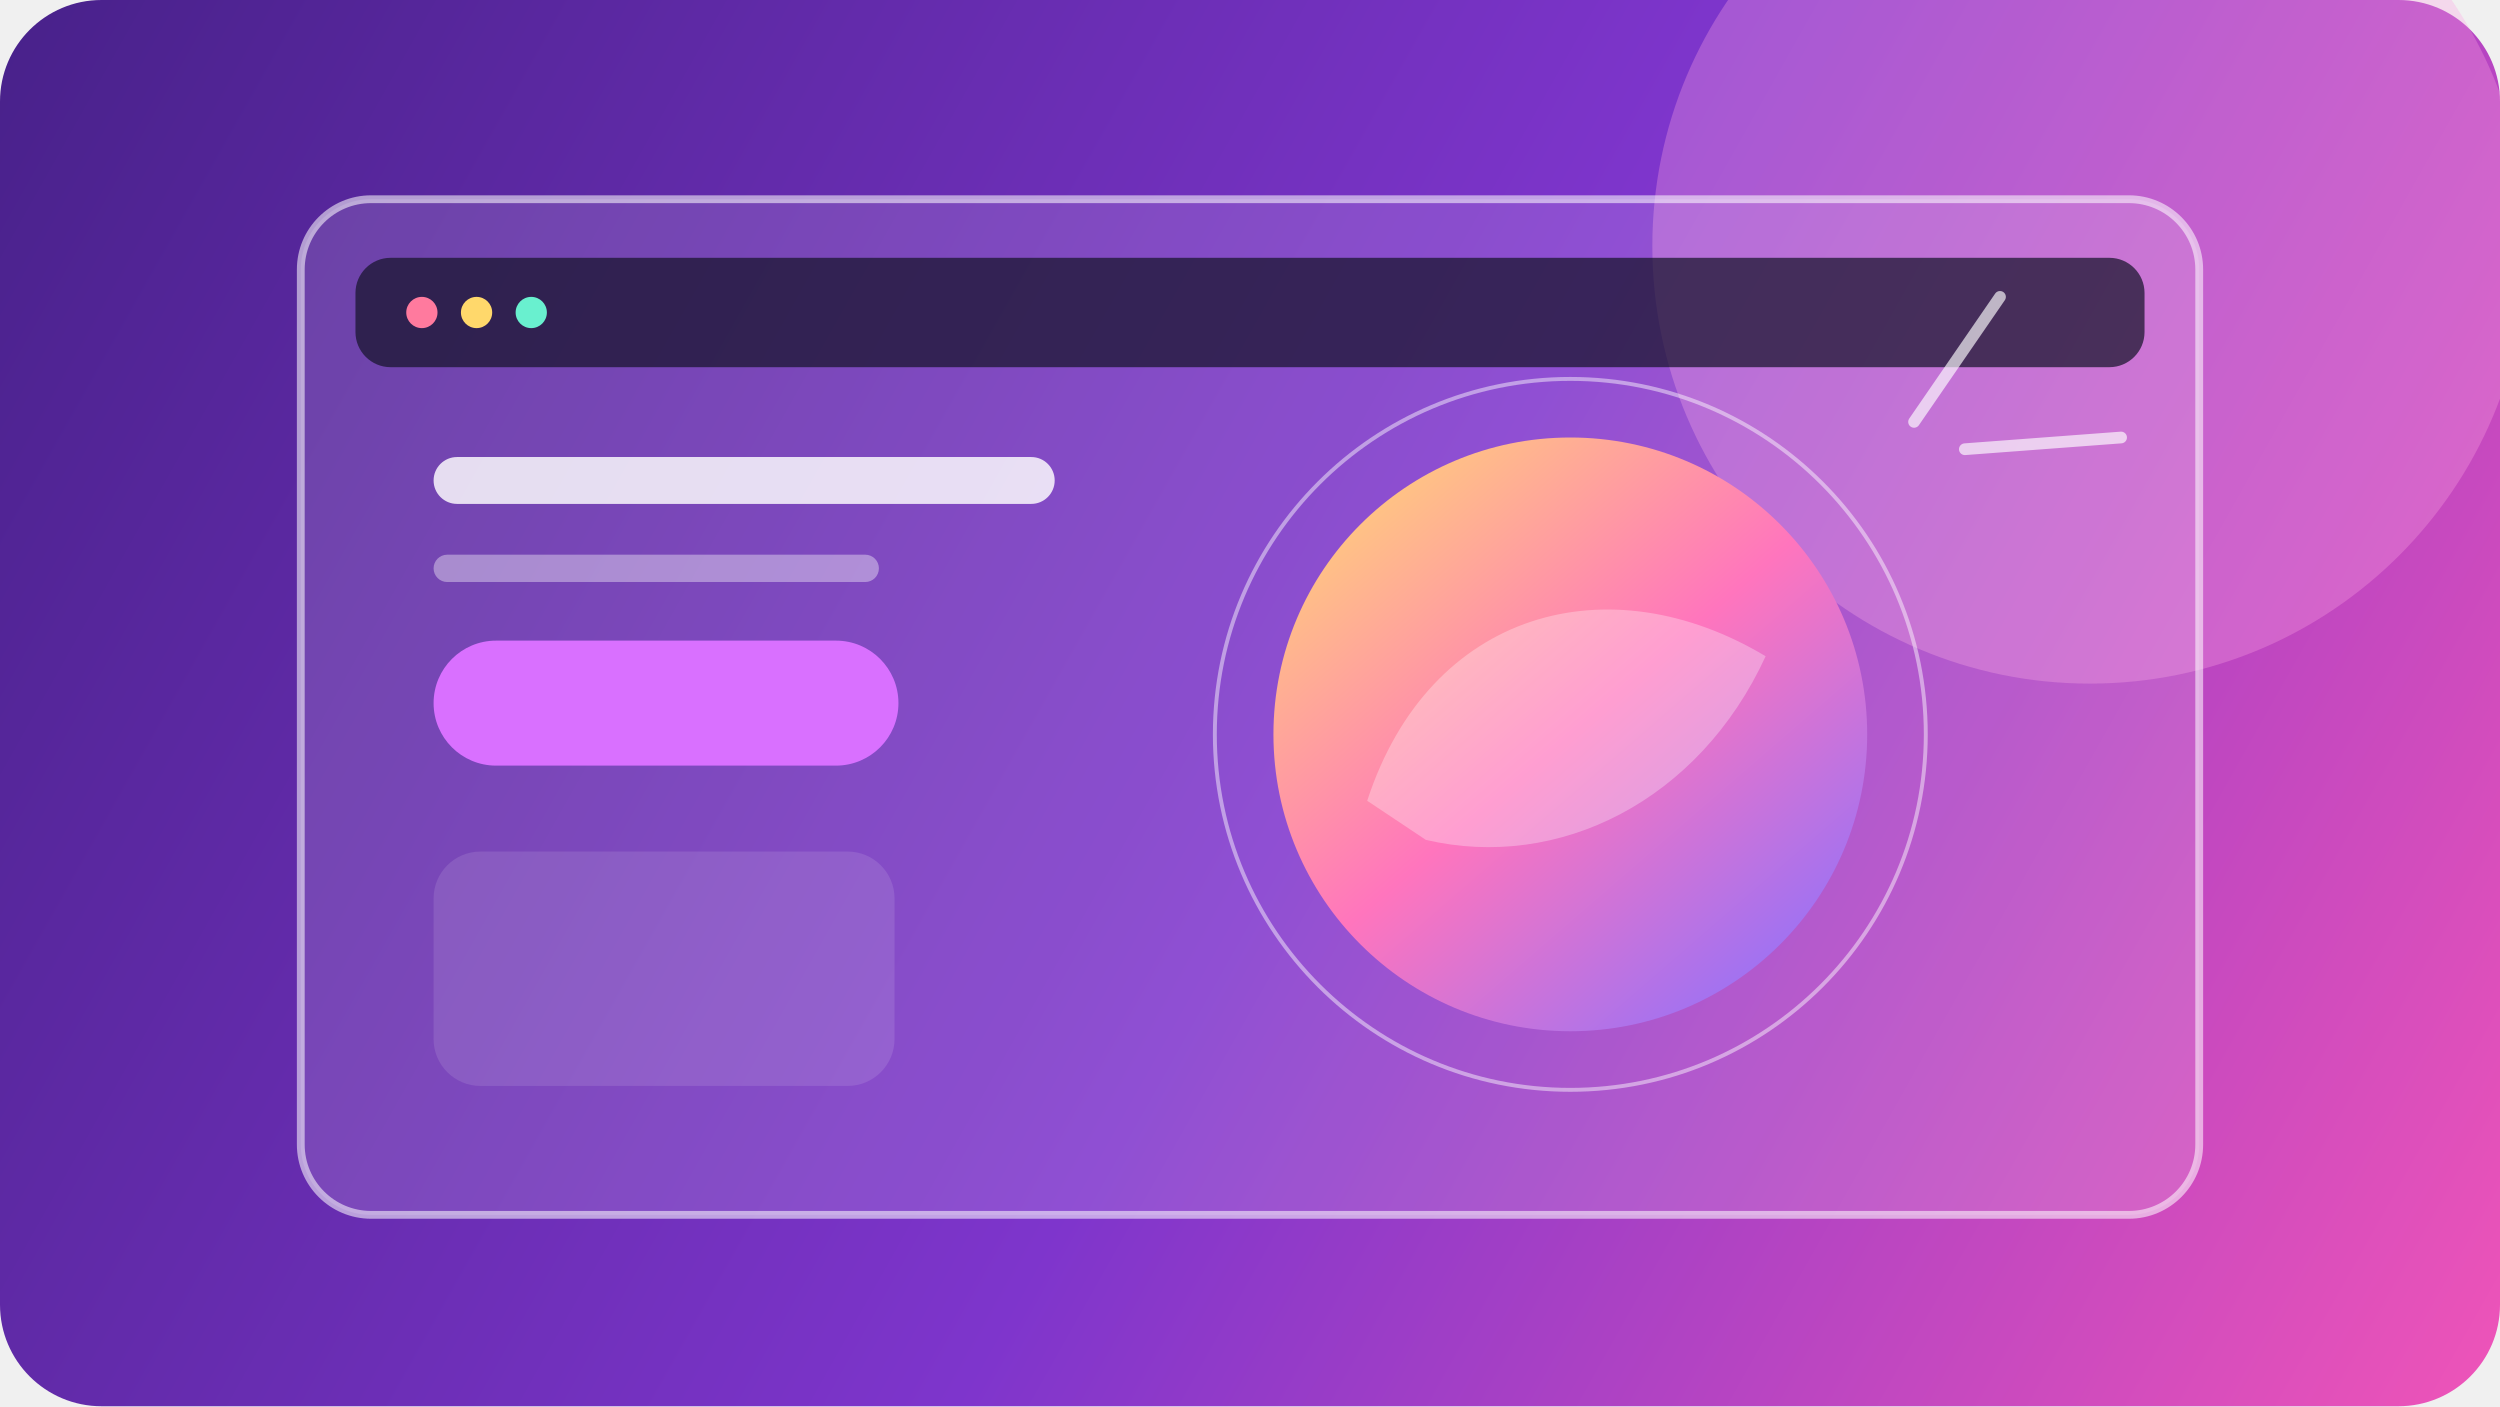
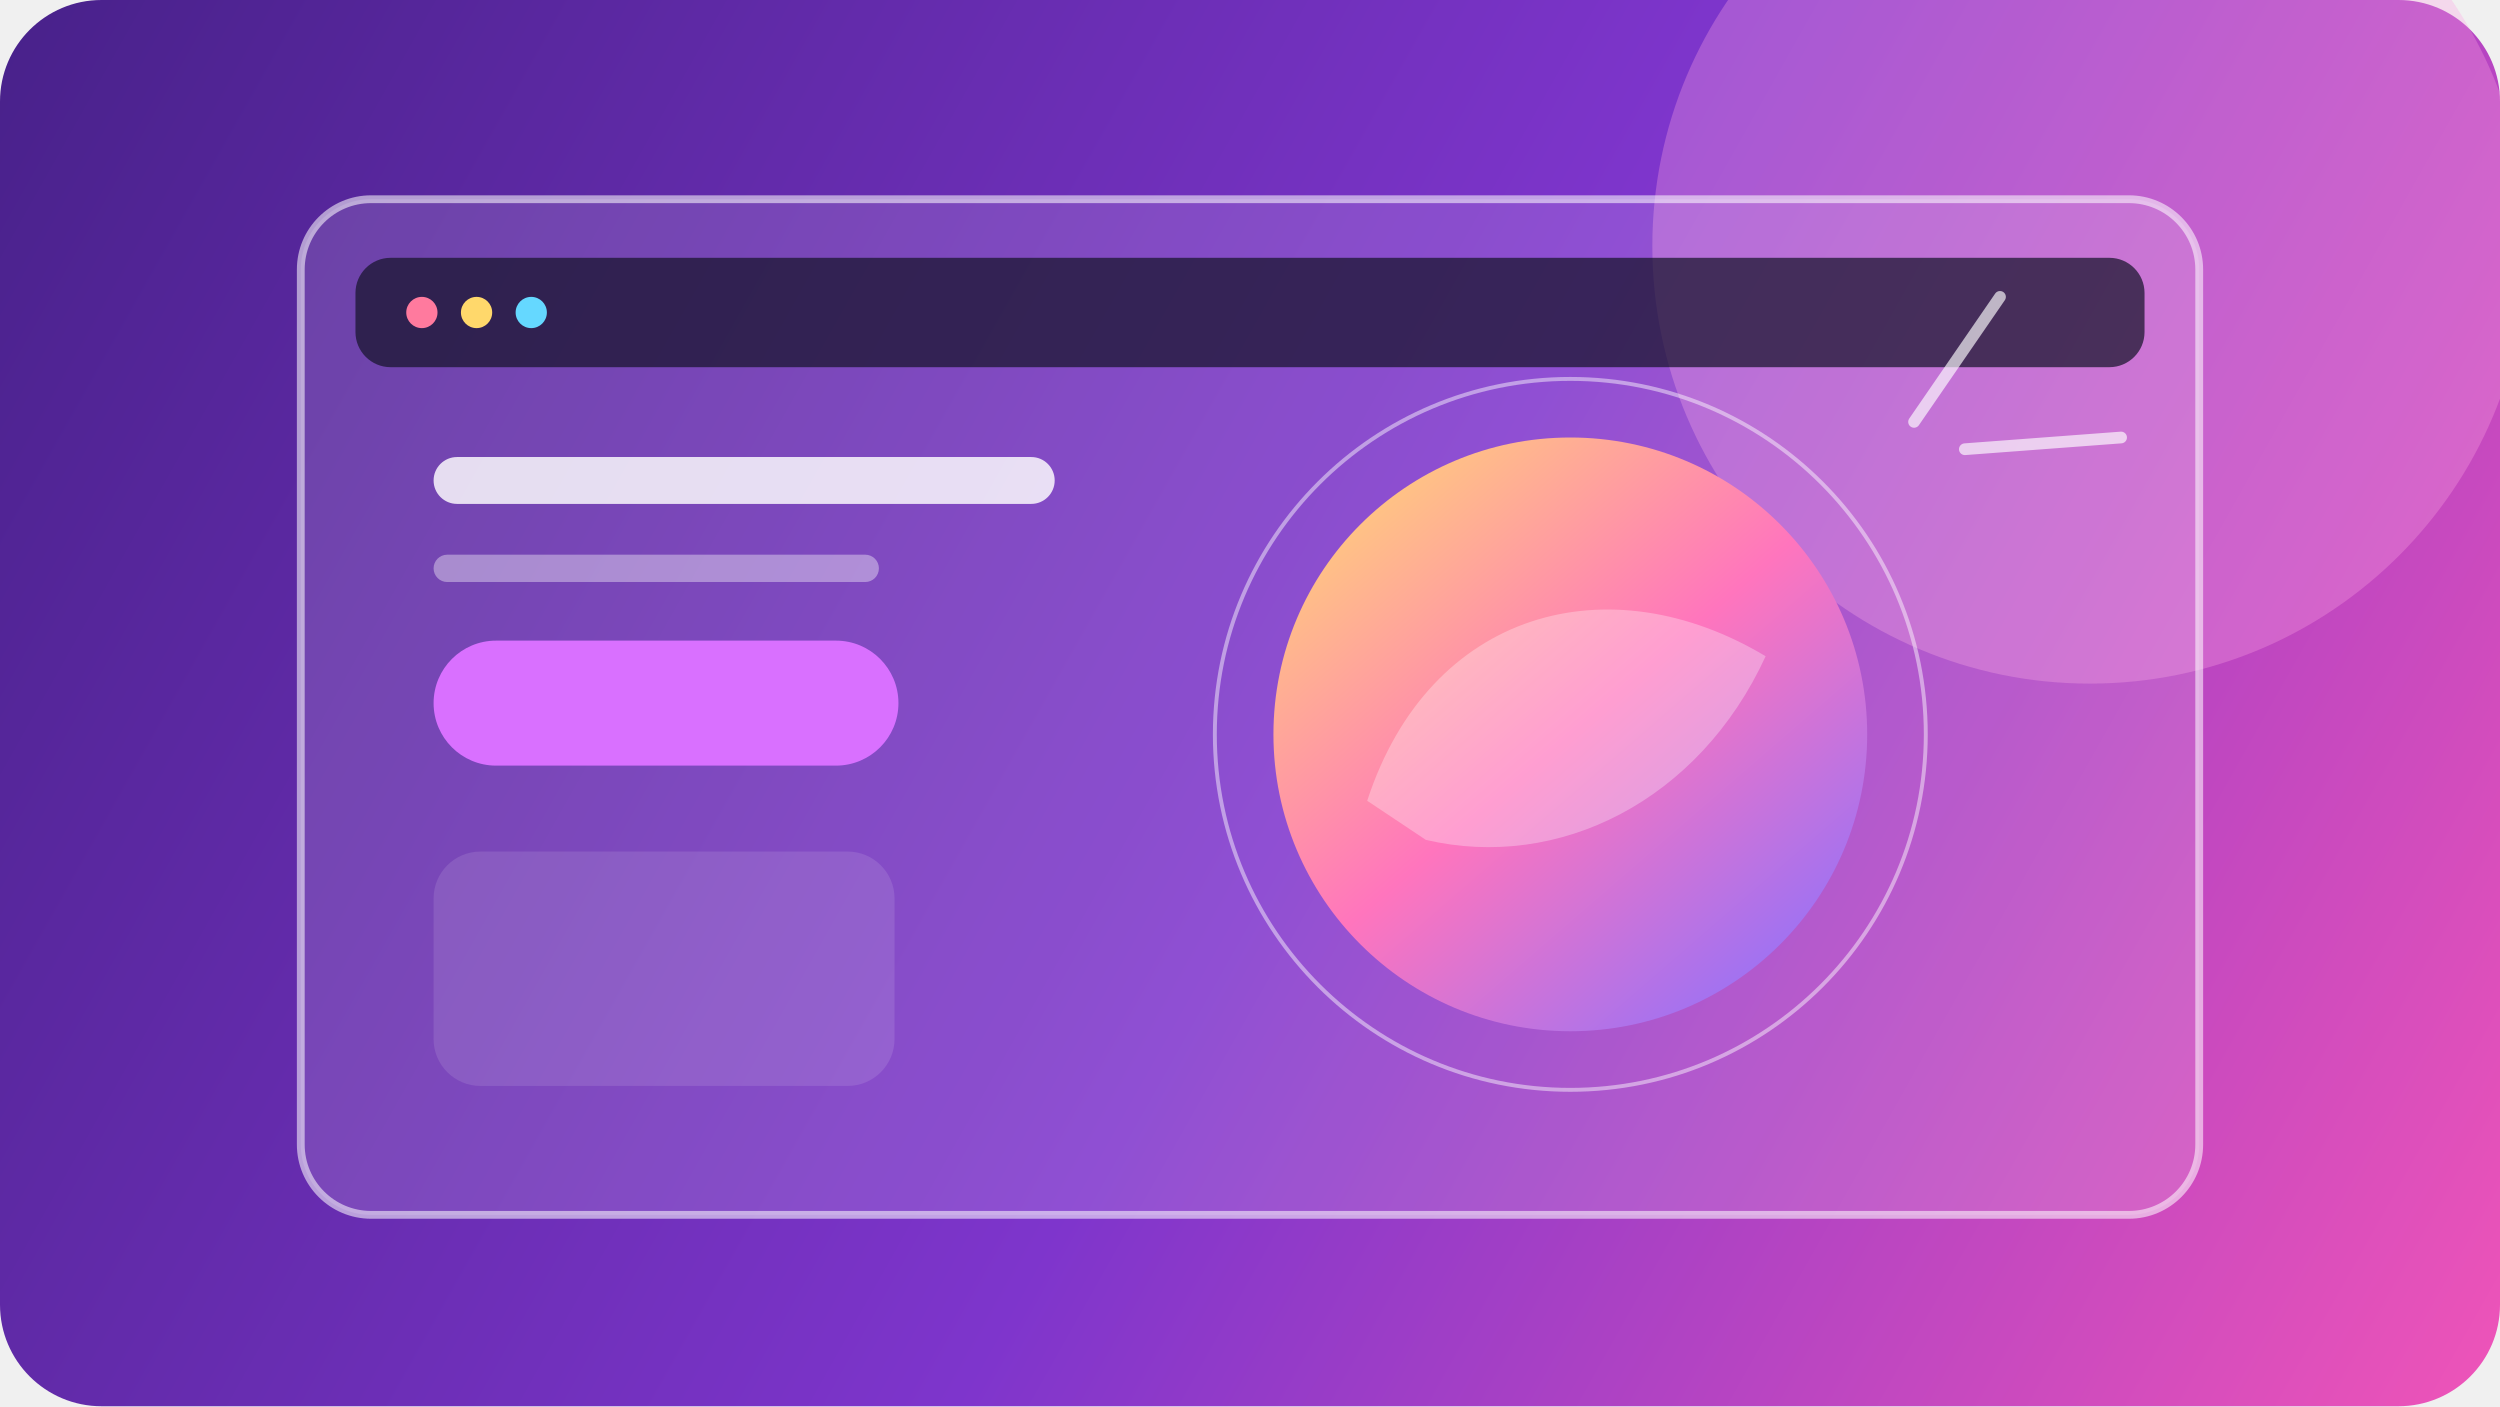
<svg xmlns="http://www.w3.org/2000/svg" viewBox="0 0 640 360" fill="none">
  <defs>
    <linearGradient id="bg" x1="0" y1="0" x2="640" y2="360" gradientUnits="userSpaceOnUse">
      <stop stop-color="#48218A" />
      <stop offset=".53" stop-color="#7E35CC" />
      <stop offset="1" stop-color="#EF54B8" />
    </linearGradient>
    <linearGradient id="screen" x1="99" y1="69" x2="524" y2="293" gradientUnits="userSpaceOnUse">
      <stop stop-color="#241643" />
      <stop offset="1" stop-color="#302461" />
    </linearGradient>
    <linearGradient id="sphere" x1="334" y1="117" x2="462" y2="265" gradientUnits="userSpaceOnUse">
      <stop stop-color="#FFD875" />
      <stop offset=".5" stop-color="#FF75BD" />
      <stop offset="1" stop-color="#8871FF" />
    </linearGradient>
  </defs>
  <rect width="640" height="360" rx="26" fill="url(#bg)" />
  <circle cx="535" cy="63" r="112" fill="#FDA3E3" opacity=".32" />
  <rect x="77" y="51" width="486" height="260" rx="18" fill="#fff" fill-opacity=".13" stroke="#fff" stroke-opacity=".55" stroke-width="2" />
  <rect x="91" y="66" width="458" height="28" rx="9" fill="#17142C" fill-opacity=".72" />
  <circle cx="108" cy="80" r="4" fill="#FF7A9E" />
  <circle cx="122" cy="80" r="4" fill="#FFD86B" />
-   <circle cx="136" cy="80" r="4" fill="#69F0CF" />
+   <circle cx="136" cy="80" r="4" fill="#65D8FF" />
  <rect x="111" y="117" width="159" height="12" rx="6" fill="#fff" fill-opacity=".82" />
  <rect x="111" y="142" width="114" height="7" rx="3.5" fill="#fff" fill-opacity=".38" />
  <rect x="111" y="164" width="119" height="32" rx="16" fill="#D970FF" />
  <rect x="111" y="218" width="118" height="60" rx="12" fill="#fff" fill-opacity=".11" />
  <circle cx="402" cy="188" r="76" fill="url(#sphere)" />
  <circle cx="402" cy="188" r="91" stroke="#fff" stroke-opacity=".46" />
  <path d="M350 205c16-49 62-61 102-37-17 37-53 55-87 47" fill="#fff" fill-opacity=".3" />
  <path d="m490 108 22-32m-9 39 40-3" stroke="#fff" stroke-opacity=".65" stroke-width="3" stroke-linecap="round" />
</svg>
